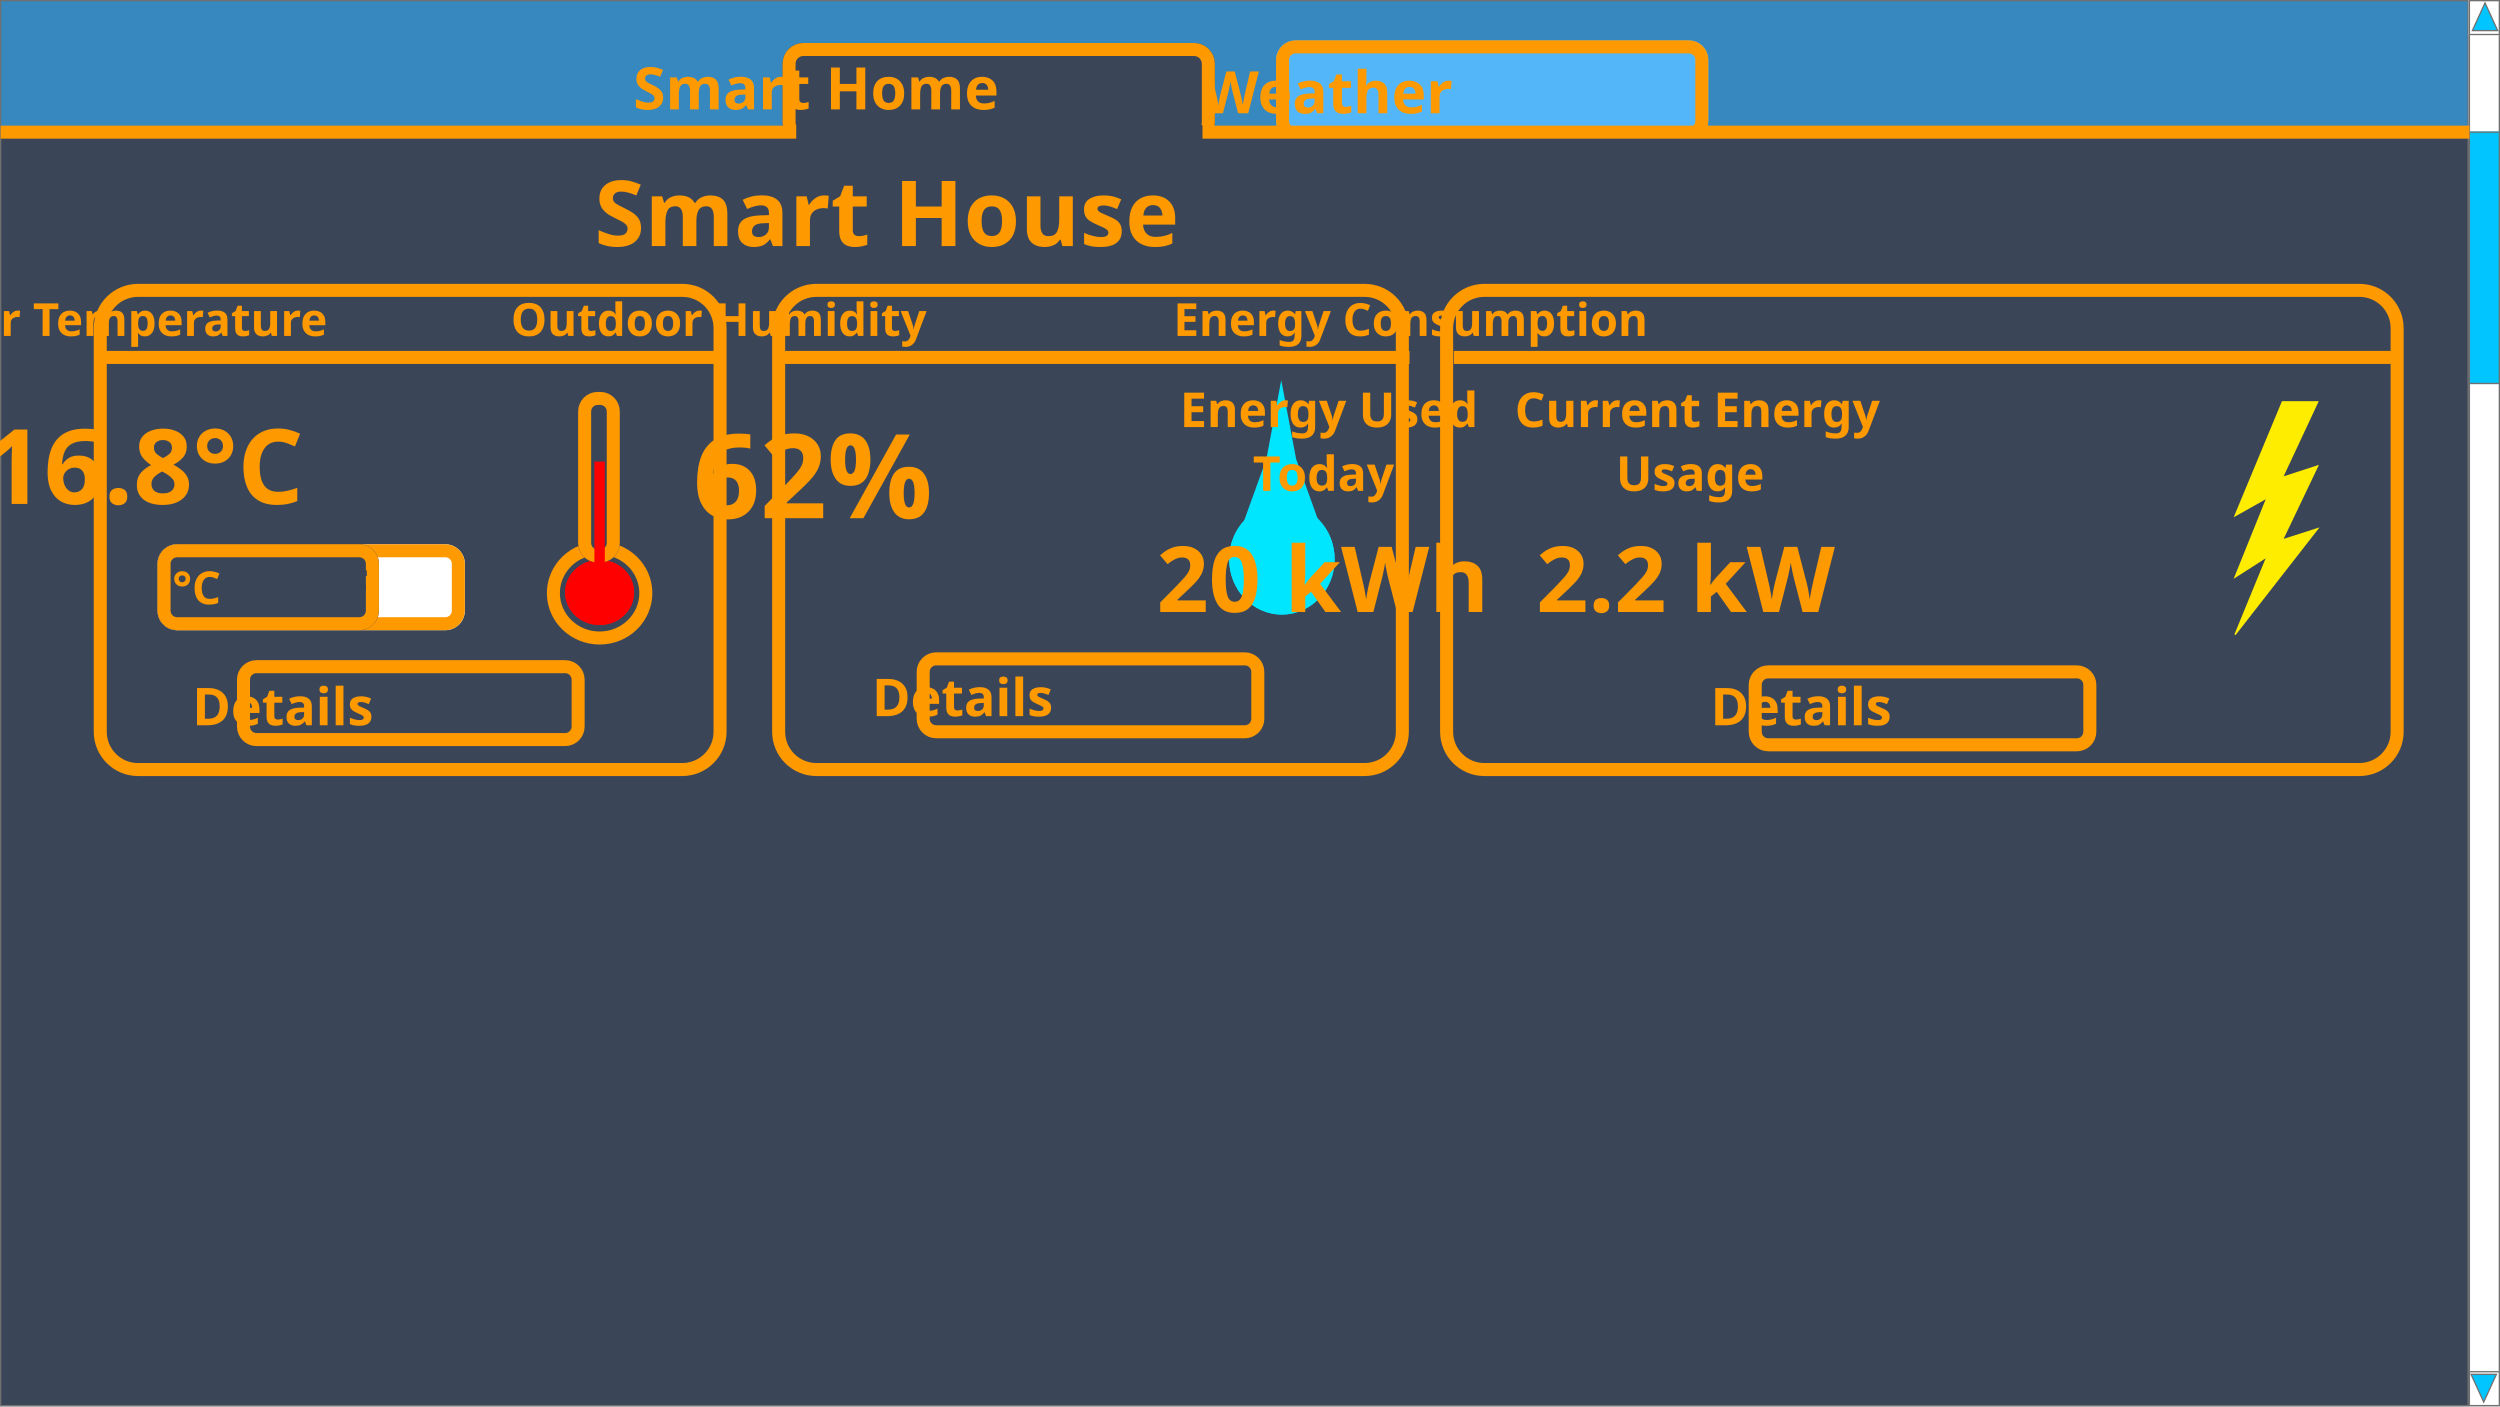
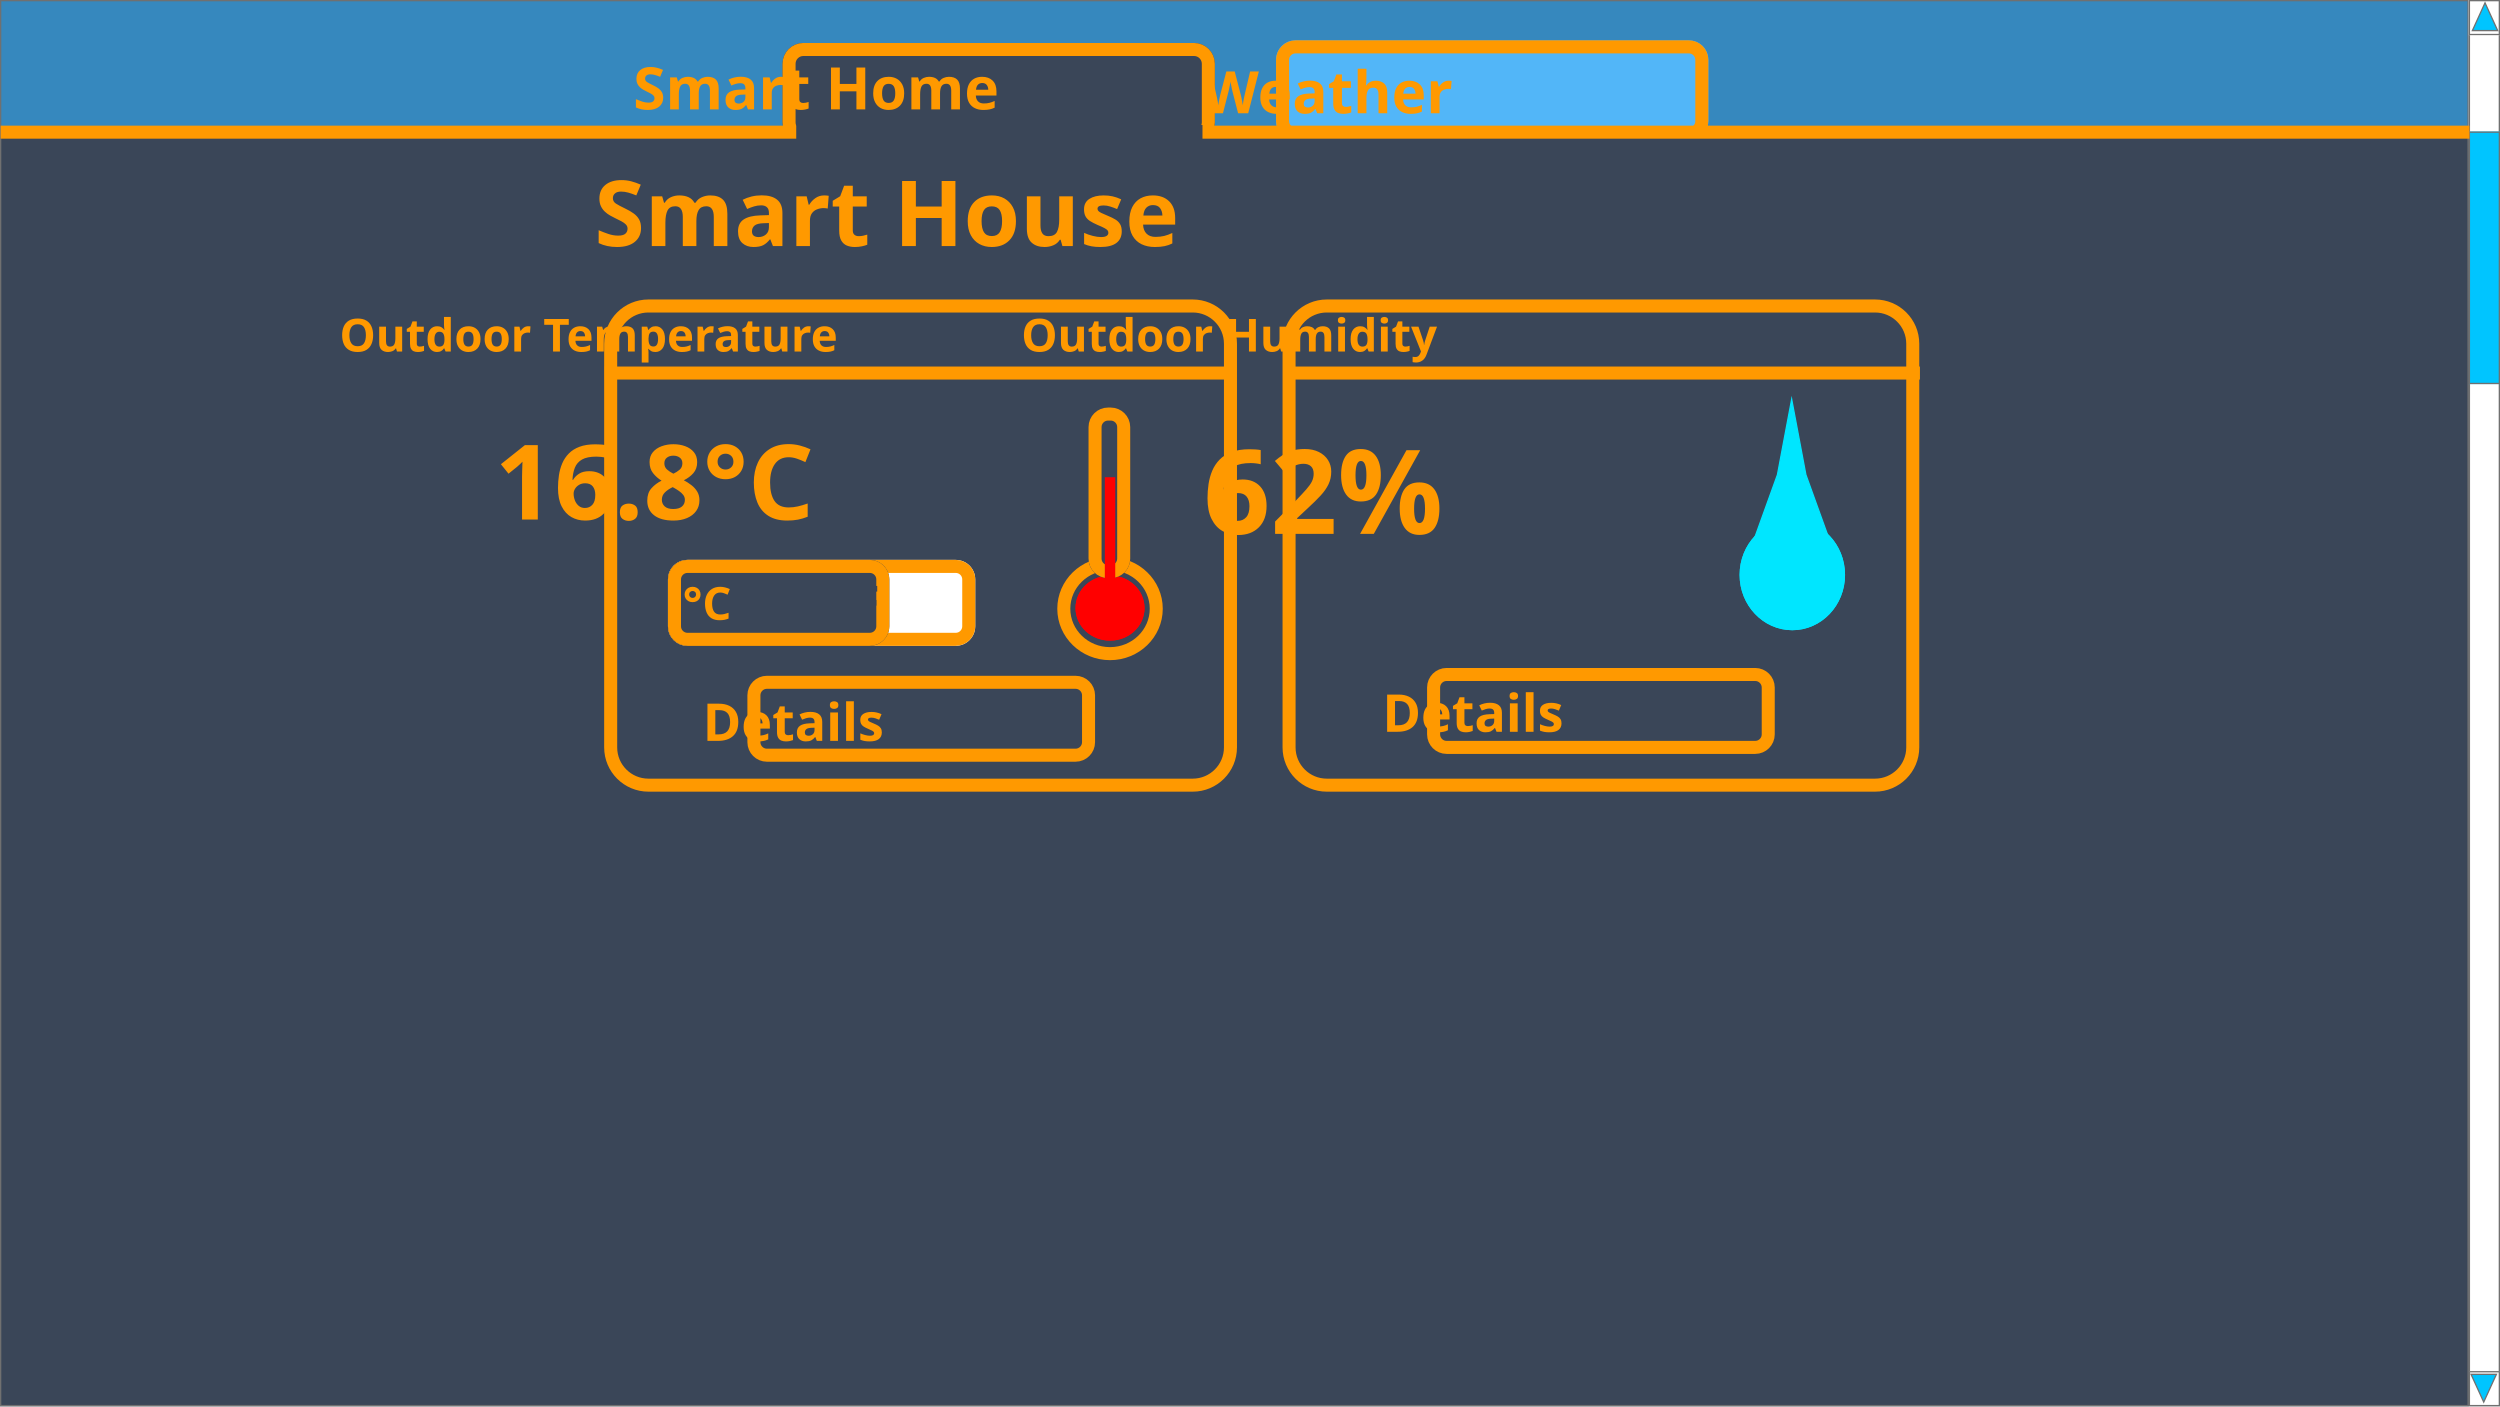
<svg xmlns="http://www.w3.org/2000/svg" width="1920" height="1080" viewBox="0 0 1920 1080">
  <defs>
    <clipPath id="clip-Smart_House_Landing_Page_Desktop_">
      <rect width="1920" height="1080" />
    </clipPath>
  </defs>
  <g id="Smart_House_Landing_Page_Desktop_" data-name="Smart House (Landing Page) (Desktop)" clip-path="url(#clip-Smart_House_Landing_Page_Desktop_)">
    <rect width="1920" height="1080" fill="#fff" />
    <g id="Group_1" data-name="Group 1">
      <g id="Rectangle_1" data-name="Rectangle 1" fill="#3688be" stroke="#707070" stroke-width="1">
        <rect width="1896" height="101" stroke="none" />
        <rect x="0.5" y="0.5" width="1895" height="100" fill="none" />
      </g>
      <g id="Rectangle_2" data-name="Rectangle 2" transform="translate(1896)" fill="#fff" stroke="#707070" stroke-width="1">
        <rect width="24" height="1080" stroke="none" />
        <rect x="0.5" y="0.5" width="23" height="1079" fill="none" />
      </g>
      <g id="Rectangle_3" data-name="Rectangle 3" transform="translate(1896)" fill="#fff" stroke="#707070" stroke-width="1">
        <rect width="24" height="27" stroke="none" />
        <rect x="0.5" y="0.5" width="23" height="26" fill="none" />
      </g>
      <g id="Rectangle_4" data-name="Rectangle 4" transform="translate(1896 1053)" fill="#fff" stroke="#707070" stroke-width="1">
        <rect width="24" height="27" stroke="none" />
        <rect x="0.5" y="0.5" width="23" height="26" fill="none" />
      </g>
      <g id="Rectangle_5" data-name="Rectangle 5" transform="translate(1896 101)" fill="#00c5ff" stroke="#707070" stroke-width="1">
        <rect width="24" height="194" stroke="none" />
        <rect x="0.5" y="0.5" width="23" height="193" fill="none" />
      </g>
      <g id="Polygon_1" data-name="Polygon 1" transform="translate(1898 1)" fill="#00c5ff">
        <path d="M 20.222 22.5 L 0.778 22.5 L 10.5 1.204 L 20.222 22.5 Z" stroke="none" />
        <path d="M 10.5 2.408 L 1.556 22 L 19.444 22 L 10.5 2.408 M 10.5 0 L 21 23 L 0 23 L 10.5 0 Z" stroke="none" fill="#707070" />
      </g>
      <g id="Polygon_2" data-name="Polygon 2" transform="translate(1918 1078) rotate(-180)" fill="#00c5ff">
        <path d="M 20.222 22.5 L 0.778 22.5 L 10.5 1.204 L 20.222 22.5 Z" stroke="none" />
        <path d="M 10.5 2.408 L 1.556 22 L 19.444 22 L 10.5 2.408 M 10.5 0 L 21 23 L 0 23 L 10.5 0 Z" stroke="none" fill="#707070" />
      </g>
      <g id="Rectangle_6" data-name="Rectangle 6" transform="translate(601 33)" fill="#3a4658" stroke="#f90" stroke-linejoin="round" stroke-width="10">
        <rect width="332" height="77" rx="16" stroke="none" />
        <rect x="5" y="5" width="322" height="67" rx="11" fill="none" />
      </g>
      <g id="Rectangle_7" data-name="Rectangle 7" transform="translate(980 31)" fill="#52b6f8" stroke="#f90" stroke-width="10">
        <rect width="332" height="77" rx="15" stroke="none" />
        <rect x="5" y="5" width="322" height="67" rx="10" fill="none" />
      </g>
      <text id="Smart_Home" data-name="Smart Home" transform="translate(620 35)" fill="#f90" font-size="45" font-family="SegoeUI-Bold, Segoe UI" font-weight="700">
        <tspan x="-133.671" y="49">Smart Home</tspan>
      </text>
      <text id="Weather" transform="translate(1013 38)" fill="#f90" font-size="45" font-family="SegoeUI-Bold, Segoe UI" font-weight="700">
        <tspan x="-89.714" y="49">Weather</tspan>
      </text>
      <g id="Rectangle_8" data-name="Rectangle 8" transform="translate(0 101)" fill="#3a4658" stroke="#707070" stroke-width="1">
        <rect width="1896" height="979" stroke="none" />
        <rect x="0.5" y="0.5" width="1895" height="978" fill="none" />
      </g>
      <line id="Line_1" data-name="Line 1" x2="1896" transform="translate(0.5 101.5)" fill="none" stroke="#f90" stroke-width="10" />
      <line id="Line_2" data-name="Line 2" x2="312" transform="translate(611.5 101.5)" fill="none" stroke="#3a4658" stroke-width="11" />
    </g>
-     <g id="Rectangle_9" data-name="Rectangle 9" transform="translate(72 218)" fill="#3a4658" stroke="#f90" stroke-width="10">
+     <g id="Rectangle_9" data-name="Rectangle 9" transform="translate(464 230)" fill="#3a4658" stroke="#f90" stroke-width="10">
      <rect width="486" height="378" rx="34" stroke="none" />
      <rect x="5" y="5" width="476" height="368" rx="29" fill="none" />
    </g>
-     <g id="Rectangle_10" data-name="Rectangle 10" transform="translate(593 218)" fill="#3a4658" stroke="#f90" stroke-width="10">
+     <g id="Rectangle_10" data-name="Rectangle 10" transform="translate(985 230)" fill="#3a4658" stroke="#f90" stroke-width="10">
      <rect width="489" height="378" rx="34" stroke="none" />
      <rect x="5" y="5" width="479" height="368" rx="29" fill="none" />
-     </g>
-     <g id="Rectangle_11" data-name="Rectangle 11" transform="translate(1106 218)" fill="#3a4658" stroke="#f90" stroke-width="10">
-       <rect width="740" height="378" rx="34" stroke="none" />
-       <rect x="5" y="5" width="730" height="368" rx="29" fill="none" />
    </g>
    <text id="Smart_House" data-name="Smart House" transform="translate(669 113)" fill="#f90" font-size="70" font-family="SegoeUI-Bold, Segoe UI" font-weight="700">
      <tspan x="-212.444" y="76">Smart House</tspan>
    </text>
-     <line id="Line_3" data-name="Line 3" x2="485" transform="translate(72.5 274.5)" fill="none" stroke="#f90" stroke-width="10" />
-     <text id="Outdoor_Temperature" data-name="Outdoor Temperature" transform="translate(48 220)" fill="#f90" font-size="35" font-family="SegoeUI-Bold, Segoe UI" font-weight="700">
+     <line id="Line_3" data-name="Line 3" x2="485" transform="translate(464.5 286.5)" fill="none" stroke="#f90" stroke-width="10" />
+     <text id="Outdoor_Temperature" data-name="Outdoor Temperature" transform="translate(440 232)" fill="#f90" font-size="35" font-family="SegoeUI-Bold, Segoe UI" font-weight="700">
      <tspan x="-179.264" y="38">Outdoor Temperature</tspan>
    </text>
-     <line id="Line_4" data-name="Line 4" x2="487" transform="translate(595.5 274.5)" fill="none" stroke="#f90" stroke-width="10" />
-     <line id="Line_5" data-name="Line 5" x2="729" transform="translate(1116.5 274.5)" fill="none" stroke="#f90" stroke-width="10" />
-     <text id="Outdoor_Humidity" data-name="Outdoor Humidity" transform="translate(544 220)" fill="#f90" font-size="35" font-family="SegoeUI-Bold, Segoe UI" font-weight="700">
+     <line id="Line_4" data-name="Line 4" x2="487" transform="translate(987.5 286.5)" fill="none" stroke="#f90" stroke-width="10" />
+     <text id="Outdoor_Humidity" data-name="Outdoor Humidity" transform="translate(936 232)" fill="#f90" font-size="35" font-family="SegoeUI-Bold, Segoe UI" font-weight="700">
      <tspan x="-151.655" y="38">Outdoor Humidity</tspan>
    </text>
-     <text id="Energy_Consumption" data-name="Energy Consumption" transform="translate(1073 220)" fill="#f90" font-size="35" font-family="SegoeUI-Bold, Segoe UI" font-weight="700">
-       <tspan x="-171.787" y="38">Energy Consumption</tspan>
-     </text>
-     <g id="Rectangle_12" data-name="Rectangle 12" transform="translate(121 418)" fill="#fff" stroke="#f90" stroke-width="10">
+     <g id="Rectangle_12" data-name="Rectangle 12" transform="translate(513 430)" fill="#fff" stroke="#f90" stroke-width="10">
      <rect width="236" height="66" rx="15" stroke="none" />
      <rect x="5" y="5" width="226" height="56" rx="10" fill="none" />
    </g>
-     <g id="Rectangle_13" data-name="Rectangle 13" transform="translate(121 418)" fill="#3a4658" stroke="#f90" stroke-width="10">
+     <g id="Rectangle_13" data-name="Rectangle 13" transform="translate(513 430)" fill="#3a4658" stroke="#f90" stroke-width="10">
      <rect width="170" height="66" rx="15" stroke="none" />
      <rect x="5" y="5" width="160" height="56" rx="10" fill="none" />
    </g>
-     <text id="_C" data-name="°C" transform="translate(150 426)" fill="#f90" font-size="35" font-family="SegoeUI-Bold, Segoe UI" font-weight="700">
+     <text id="_C" data-name="°C" transform="translate(542 438)" fill="#f90" font-size="35" font-family="SegoeUI-Bold, Segoe UI" font-weight="700">
      <tspan x="-17.568" y="38">°C</tspan>
    </text>
-     <text id="_F" data-name="°F" transform="translate(265 425)" fill="#3a4658" font-size="35" font-family="SegoeUI-Bold, Segoe UI" font-weight="700">
+     <text id="_F" data-name="°F" transform="translate(657 437)" fill="#3a4658" font-size="35" font-family="SegoeUI-Bold, Segoe UI" font-weight="700">
      <tspan x="-15.748" y="38">°F</tspan>
    </text>
-     <text id="_16.8_C" data-name="16.8°C" transform="translate(108 301)" fill="#f90" font-size="80" font-family="SegoeUI-Bold, Segoe UI" font-weight="700">
+     <text id="_16.8_C" data-name="16.8°C" transform="translate(500 313)" fill="#f90" font-size="80" font-family="SegoeUI-Bold, Segoe UI" font-weight="700">
      <tspan x="-120.02" y="86">16.8°C</tspan>
    </text>
-     <g id="Rectangle_14" data-name="Rectangle 14" transform="translate(182 507)" fill="#3a4658" stroke="#f90" stroke-width="10">
+     <g id="Rectangle_14" data-name="Rectangle 14" transform="translate(574 519)" fill="#3a4658" stroke="#f90" stroke-width="10">
      <rect width="267" height="66" rx="15" stroke="none" />
      <rect x="5" y="5" width="257" height="56" rx="10" fill="none" />
    </g>
-     <text id="Details" transform="translate(212 514)" fill="#f90" font-size="40" font-family="SegoeUI-Bold, Segoe UI" font-weight="700">
+     <text id="Details" transform="translate(604 526)" fill="#f90" font-size="40" font-family="SegoeUI-Bold, Segoe UI" font-weight="700">
      <tspan x="-64.277" y="43">Details</tspan>
    </text>
-     <g id="Ellipse_1" data-name="Ellipse 1" transform="translate(420 416)" fill="#3a4658" stroke="#f90" stroke-width="10">
+     <g id="Ellipse_1" data-name="Ellipse 1" transform="translate(812 428)" fill="#3a4658" stroke="#f90" stroke-width="10">
      <ellipse cx="40.5" cy="39.5" rx="40.5" ry="39.5" stroke="none" />
      <ellipse cx="40.5" cy="39.5" rx="35.5" ry="34.5" fill="none" />
    </g>
-     <g id="Ellipse_2" data-name="Ellipse 2" transform="translate(434 430)" fill="red" stroke="red" stroke-width="10">
+     <g id="Ellipse_2" data-name="Ellipse 2" transform="translate(826 442)" fill="red" stroke="red" stroke-width="10">
      <ellipse cx="26.5" cy="25" rx="26.5" ry="25" stroke="none" />
      <ellipse cx="26.5" cy="25" rx="21.5" ry="20" fill="none" />
    </g>
-     <g id="Rectangle_15" data-name="Rectangle 15" transform="translate(444 301)" fill="#3a4658" stroke="#f90" stroke-width="10">
+     <g id="Rectangle_15" data-name="Rectangle 15" transform="translate(836 313)" fill="#3a4658" stroke="#f90" stroke-width="10">
      <rect width="32" height="131" rx="15" stroke="none" />
      <rect x="5" y="5" width="22" height="121" rx="10" fill="none" />
    </g>
-     <line id="Line_6" data-name="Line 6" y1="82" transform="translate(460.5 354.5)" fill="none" stroke="red" stroke-width="8" />
-     <text id="_62_" data-name="62%" transform="translate(623 301)" fill="#f90" font-size="90" font-family="SegoeUI-Bold, Segoe UI" font-weight="700">
+     <line id="Line_6" data-name="Line 6" y1="82" transform="translate(852.5 366.5)" fill="none" stroke="red" stroke-width="8" />
+     <text id="_62_" data-name="62%" transform="translate(1015 313)" fill="#f90" font-size="90" font-family="SegoeUI-Bold, Segoe UI" font-weight="700">
      <tspan x="-90.791" y="97">62%</tspan>
    </text>
-     <g id="Rectangle_16" data-name="Rectangle 16" transform="translate(704 501)" fill="#3a4658" stroke="#f90" stroke-width="10">
+     <g id="Rectangle_16" data-name="Rectangle 16" transform="translate(1096 513)" fill="#3a4658" stroke="#f90" stroke-width="10">
      <rect width="267" height="66" rx="15" stroke="none" />
      <rect x="5" y="5" width="257" height="56" rx="10" fill="none" />
    </g>
-     <text id="Details-2" data-name="Details" transform="translate(734 507)" fill="#f90" font-size="40" font-family="SegoeUI-Bold, Segoe UI" font-weight="700">
+     <text id="Details-2" data-name="Details" transform="translate(1126 519)" fill="#f90" font-size="40" font-family="SegoeUI-Bold, Segoe UI" font-weight="700">
      <tspan x="-64.277" y="43">Details</tspan>
    </text>
-     <g id="Component_18_1" data-name="Component 18 – 1" transform="translate(944 292)">
+     <g id="Component_18_1" data-name="Component 18 – 1" transform="translate(1336 304)">
      <g id="Ellipse_3" data-name="Ellipse 3" transform="translate(0 95)" fill="#00e6ff" stroke="#00e6ff" stroke-width="1">
        <ellipse cx="40.5" cy="42.5" rx="40.5" ry="42.5" stroke="none" />
        <ellipse cx="40.5" cy="42.5" rx="40" ry="42" fill="none" />
      </g>
      <g id="Polygon_3" data-name="Polygon 3" transform="translate(10)" fill="#00e6ff">
        <path d="M 59.193 111.237 L 30.143 102.561 L 30 102.518 L 29.857 102.561 L 0.807 111.237 L 19.07 60.65 L 19.084 60.612 L 19.091 60.573 L 30 2.699 L 40.909 60.573 L 40.916 60.612 L 40.93 60.65 L 59.193 111.237 Z" stroke="none" />
        <path d="M 30 5.399 L 19.568 60.744 L 19.541 60.82 L 1.614 110.474 L 30 101.996 L 58.386 110.474 L 40.432 60.744 L 30 5.399 M 30 0 L 41.4 60.48 L 60 112 L 30 103.04 L -3.814697265625e-06 112 L 18.6 60.48 L 30 0 Z" stroke="none" fill="#00e6ff" />
      </g>
    </g>
-     <text id="Energy_Used_Today" data-name="Energy Used  Today" transform="translate(1014 288)" fill="#f90" font-size="37" font-family="SegoeUI-Bold, Segoe UI" font-weight="700">
-       <tspan x="-107.829" y="40">Energy Used </tspan>
-       <tspan x="-51.851" y="89">Today</tspan>
-     </text>
-     <g id="Rectangle_17" data-name="Rectangle 17" transform="translate(1343 511)" fill="#3a4658" stroke="#f90" stroke-width="10">
-       <rect width="267" height="66" rx="15" stroke="none" />
-       <rect x="5" y="5" width="257" height="56" rx="10" fill="none" />
-     </g>
-     <text id="Details-3" data-name="Details" transform="translate(1378 514)" fill="#f90" font-size="40" font-family="SegoeUI-Bold, Segoe UI" font-weight="700">
-       <tspan x="-64.277" y="43">Details</tspan>
-     </text>
-     <text id="Current_Energy_Usage" data-name="Current Energy Usage" transform="translate(1294 288)" fill="#f90" font-size="37" font-family="SegoeUI-Bold, Segoe UI" font-weight="700">
-       <tspan x="-130.638" y="40">Current Energy</tspan>
-       <tspan x="-52.935" y="89">Usage</tspan>
-     </text>
-     <text id="_20_kWh" data-name="20 kWh" transform="translate(1014 394)" fill="#f90" font-size="70" font-family="SegoeUI-Bold, Segoe UI" font-weight="700">
-       <tspan x="-125.73" y="76">20 kWh</tspan>
-     </text>
-     <text id="_2.2_kW" data-name="2.2 kW" transform="translate(1294 394)" fill="#f90" font-size="70" font-family="SegoeUI-Bold, Segoe UI" font-weight="700">
-       <tspan x="-114.143" y="76">2.2 kW</tspan>
-     </text>
-     <path id="Path_1" data-name="Path 1" d="M1780,2308.631h-27.131l-36.383,87.5,24.6-13.846-24.6,60.982,24.6-15.761-24.6,59.951L1780,2406l-27.131,8.691L1780,2357.829l-27.131,8.838Z" transform="translate(0 -2000)" fill="#ffed00" stroke="#ffed00" stroke-width="1" />
  </g>
</svg>
